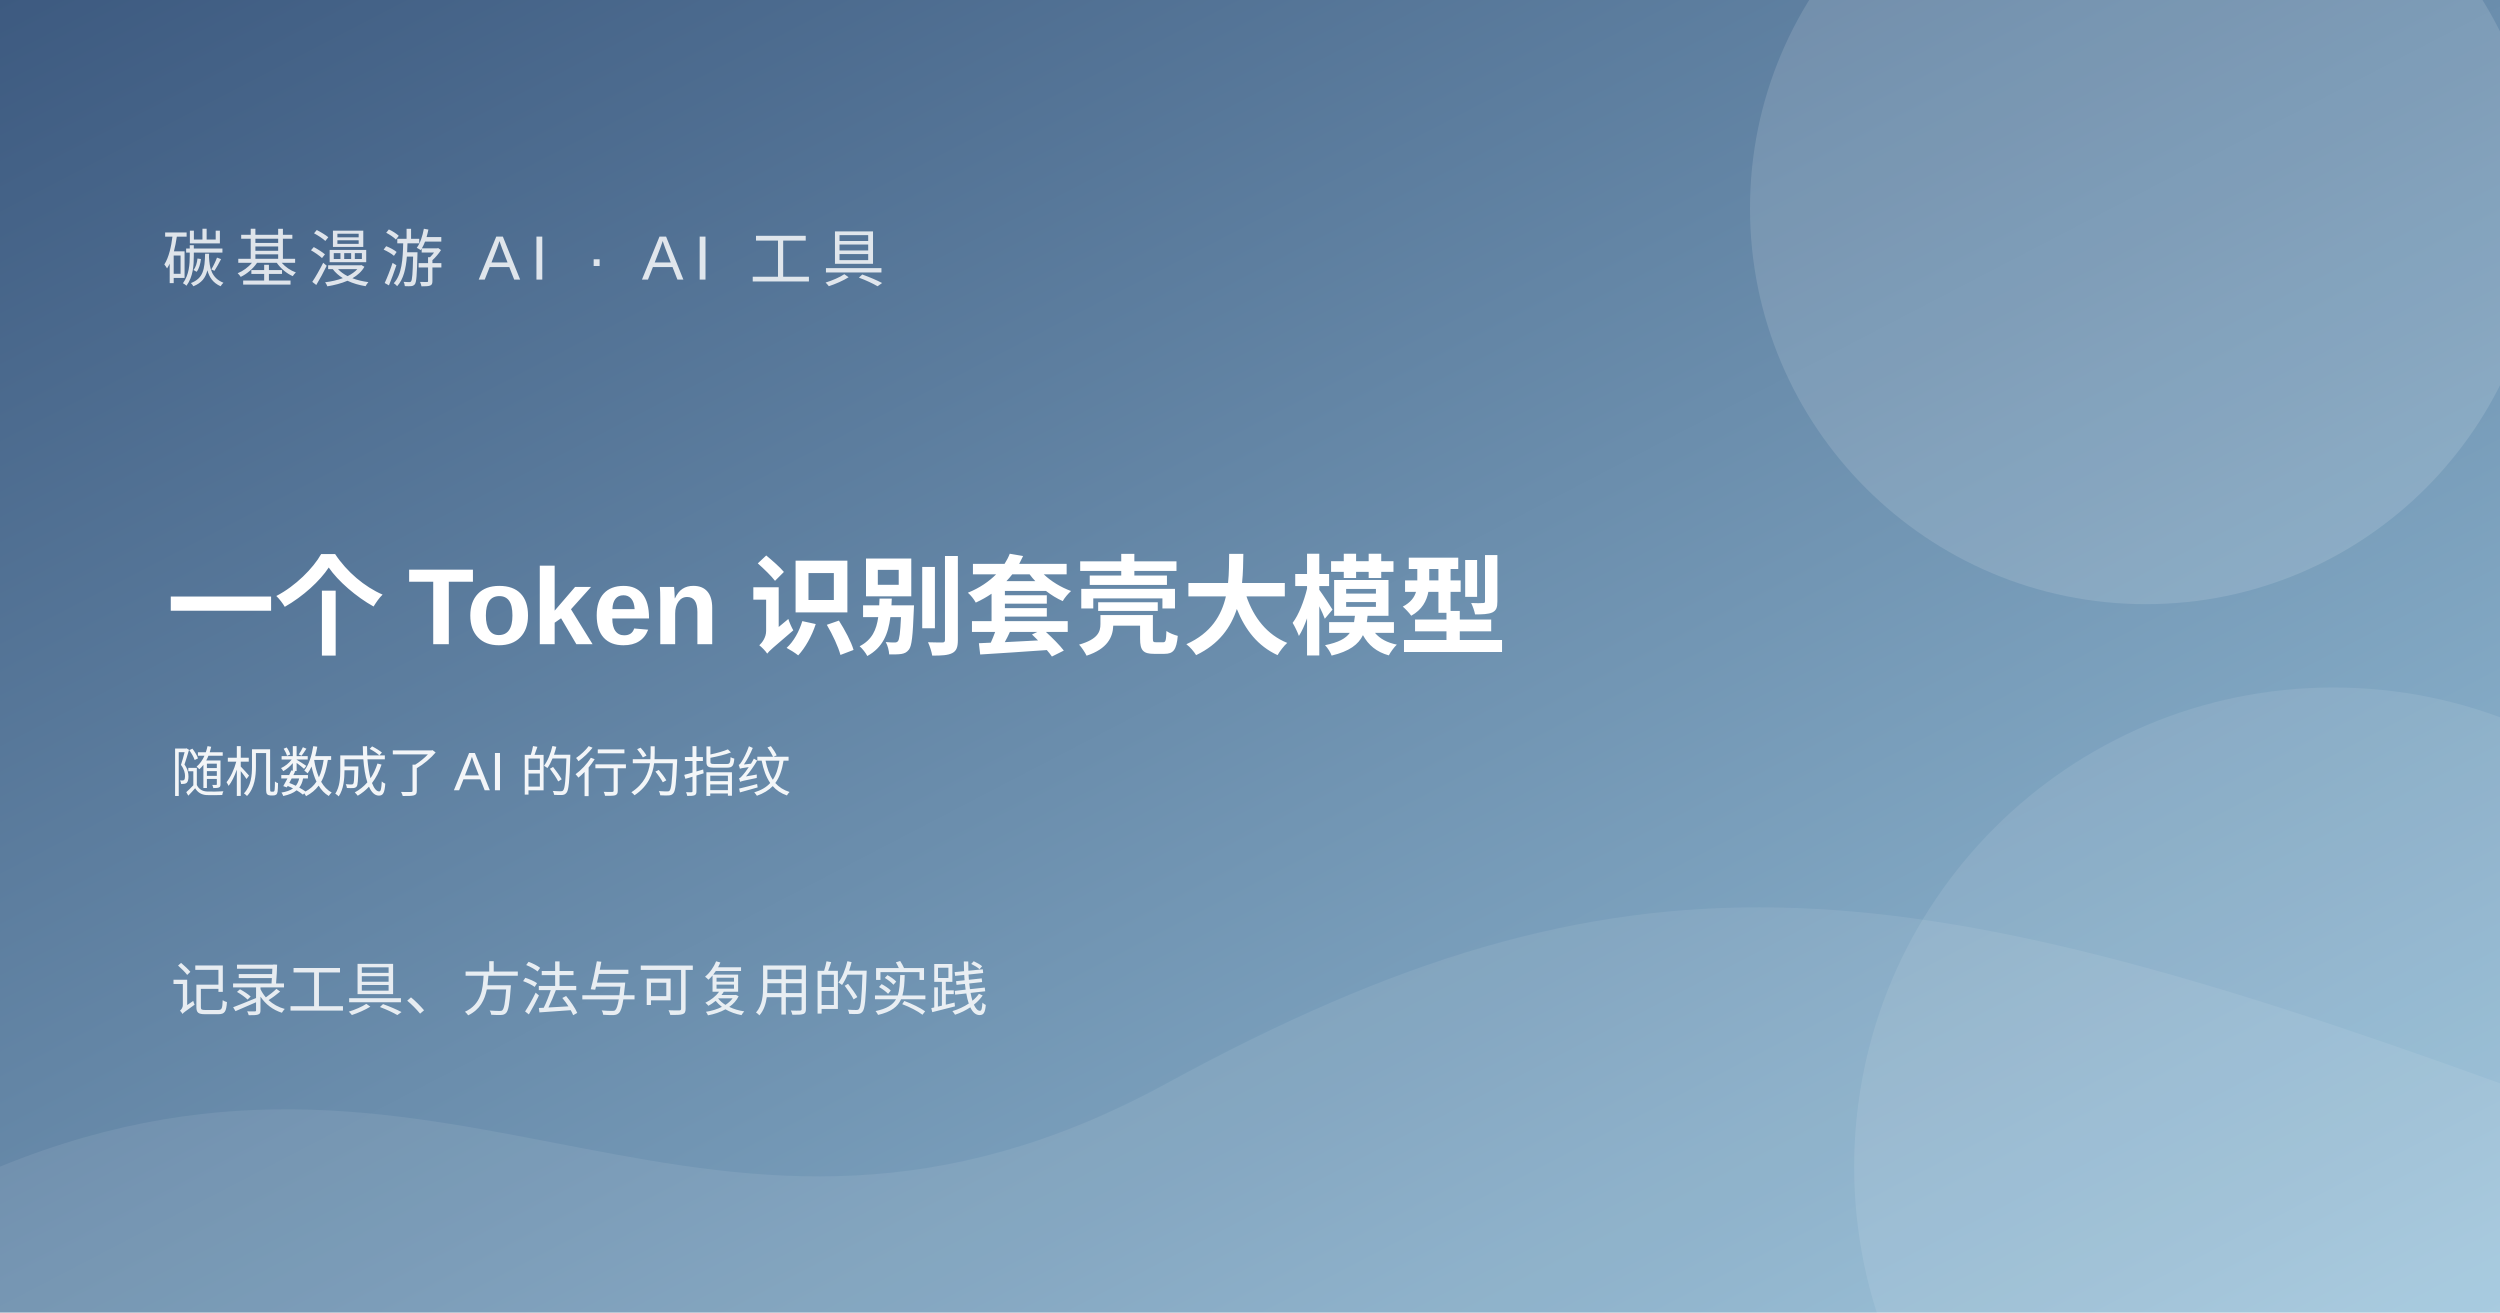
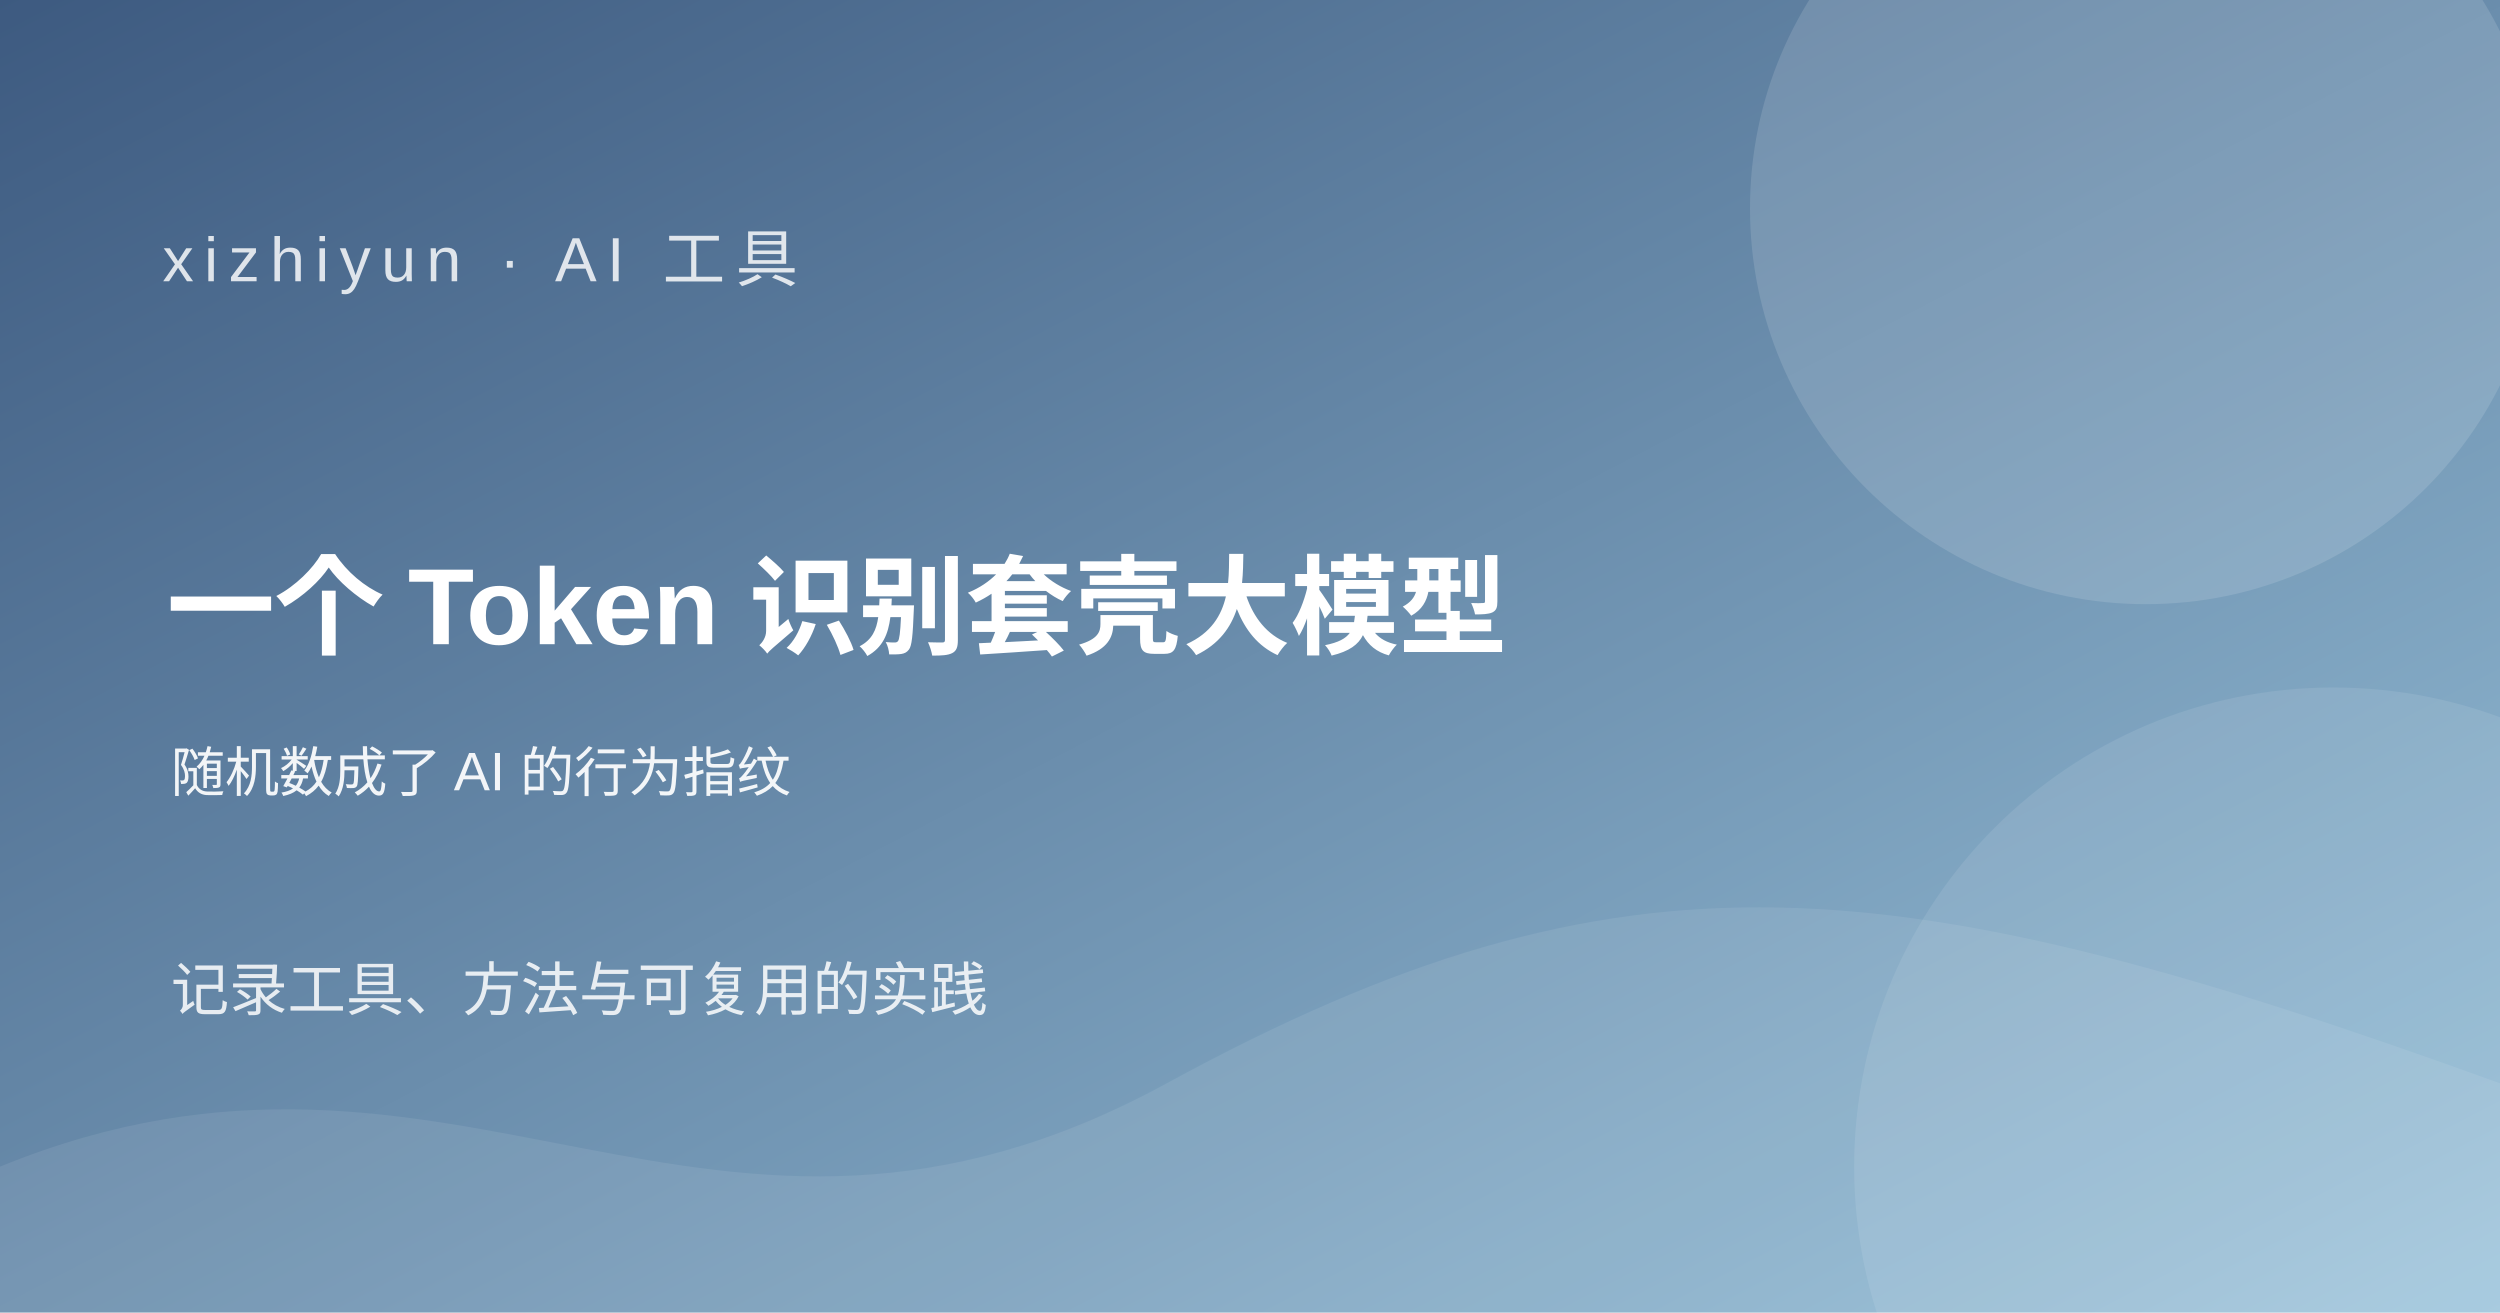
<svg xmlns="http://www.w3.org/2000/svg" viewBox="0 0 1200 630" role="img" aria-labelledby="title desc">
  <defs>
    <linearGradient id="bg" x1="0" y1="0" x2="1" y2="1">
      <stop offset="0" stop-color="#3d5a80" />
      <stop offset="1" stop-color="#98c1d9" />
    </linearGradient>
  </defs>
  <rect width="1200" height="630" fill="url(#bg)" />
  <circle cx="1030" cy="100" r="190" fill="#fff" fill-opacity=".13" />
  <circle cx="1120" cy="560" r="230" fill="#fff" fill-opacity=".09" />
  <path d="M0 560C220 470 340 640 560 520s350-105 640 0v110H0z" fill="#fff" fill-opacity=".08" />
-   <text x="78" y="135" fill="#fff" fill-opacity=".82" font-family="Arial, 'Microsoft YaHei', sans-serif" font-size="30" letter-spacing="5">碳基漫游 AI · AI 工具</text>
+   <text x="78" y="135" fill="#fff" fill-opacity=".82" font-family="Arial, 'Microsoft YaHei', sans-serif" font-size="30" letter-spacing="5">xizhiyun · AI 工具</text>
  <text x="80" y="310" fill="#fff" font-family="Arial, 'Microsoft YaHei', sans-serif" font-size="52" font-weight="800">一个 Token 识别套壳大模型</text>
  <text x="82" y="380" fill="#fff" fill-opacity=".92" font-family="Arial, 'Microsoft YaHei', sans-serif" font-size="26">随机数成了 AI 的行为指纹</text>
  <text x="82" y="485" fill="#fff" fill-opacity=".84" font-family="Arial, 'Microsoft YaHei', sans-serif" font-size="28">记录工具、方法与可复用的实践</text>
</svg>
